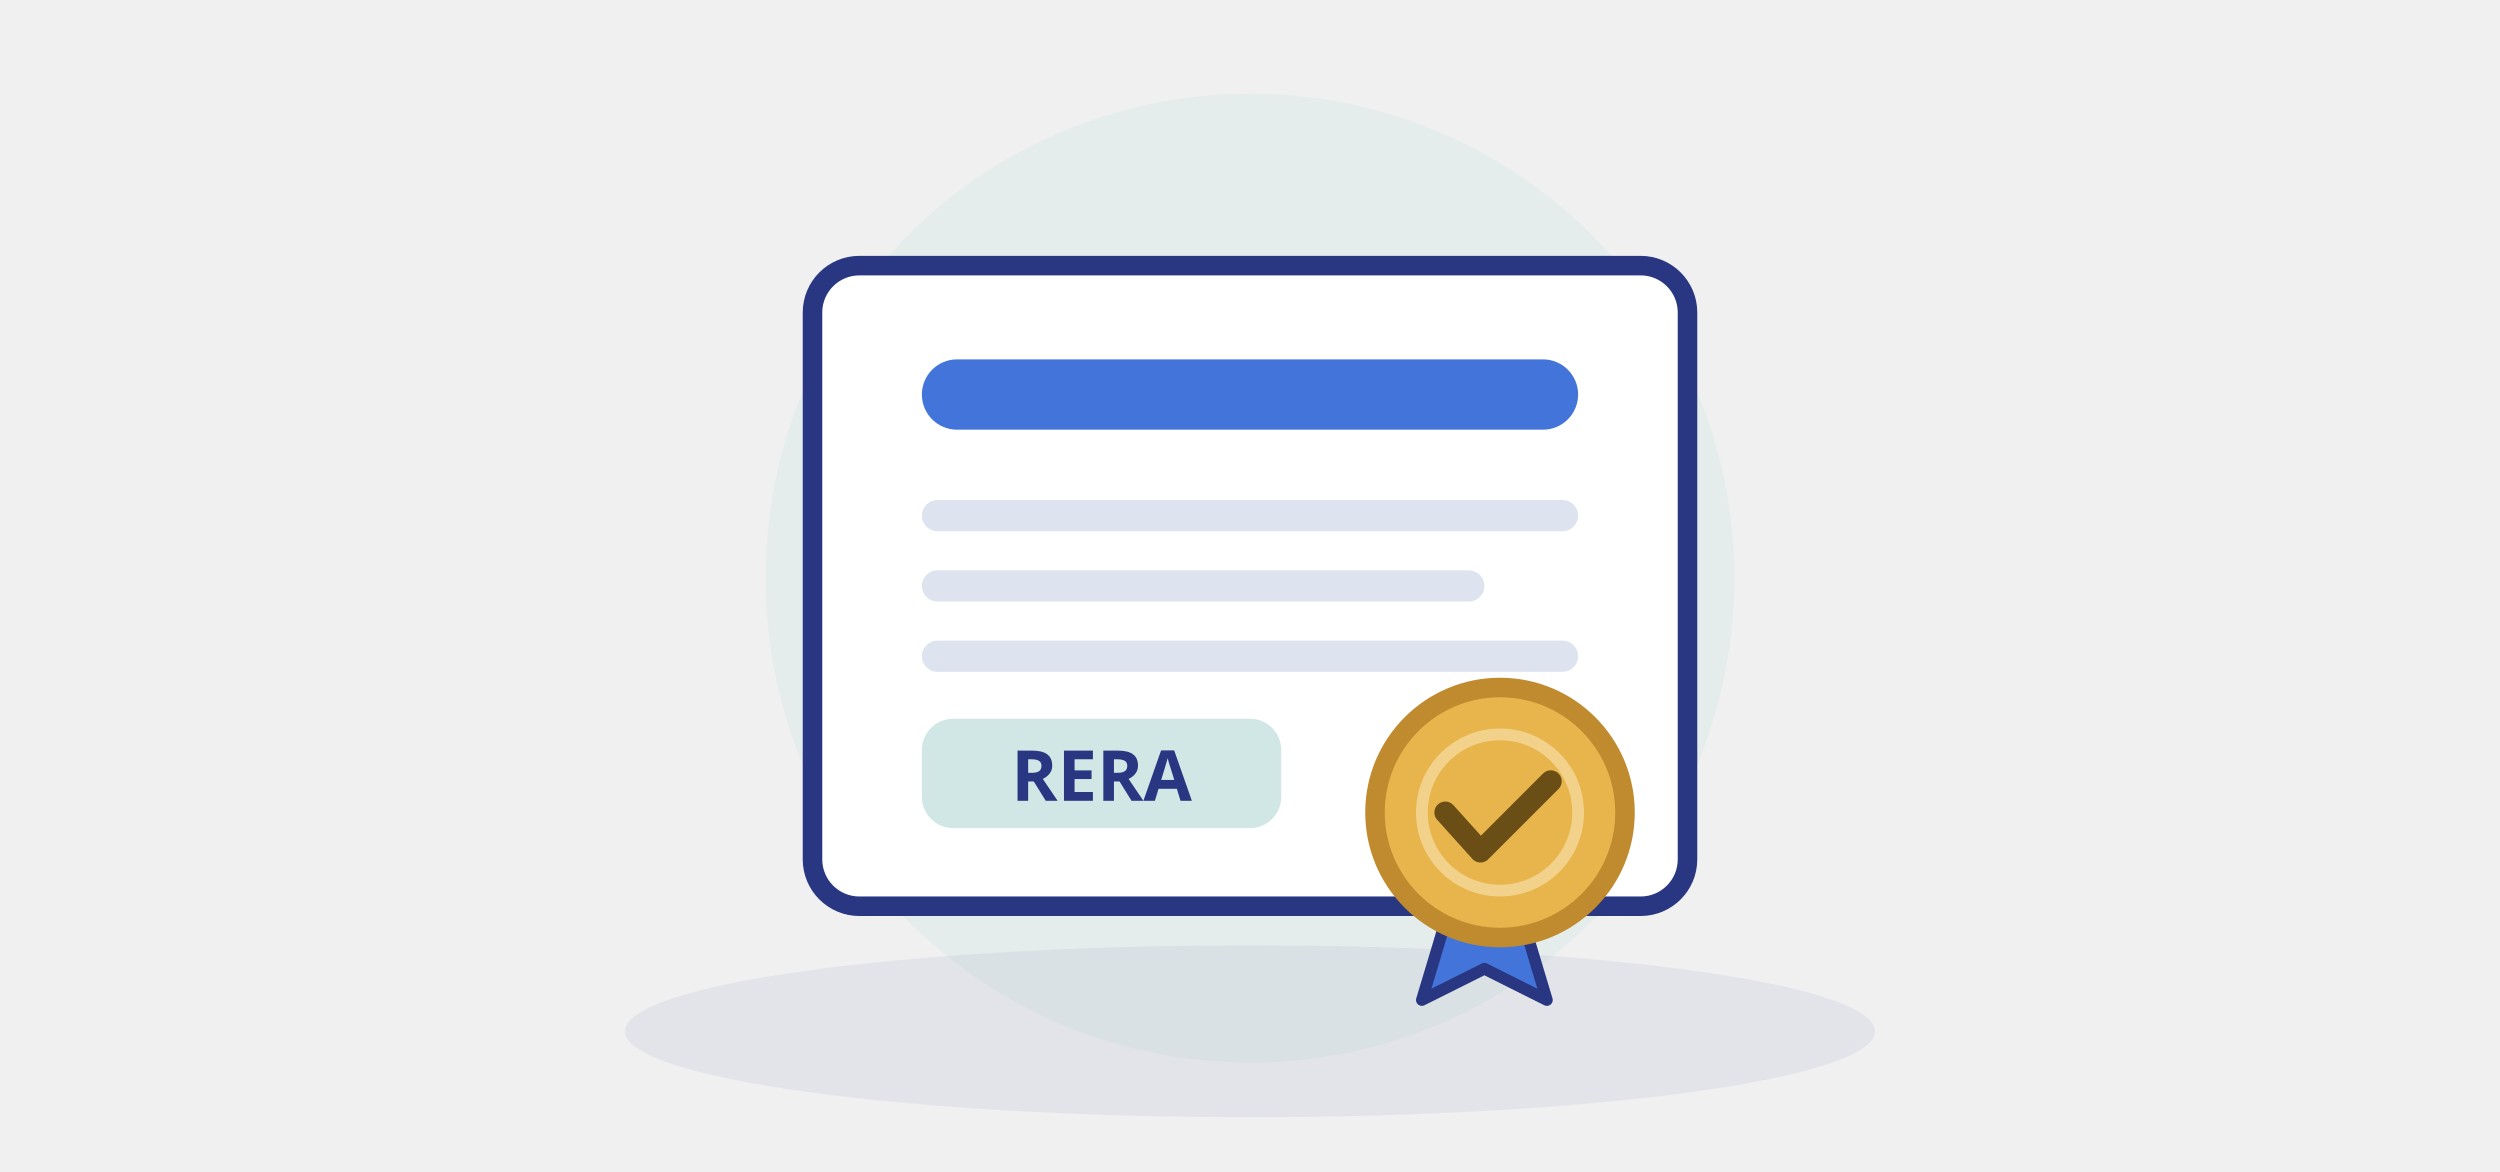
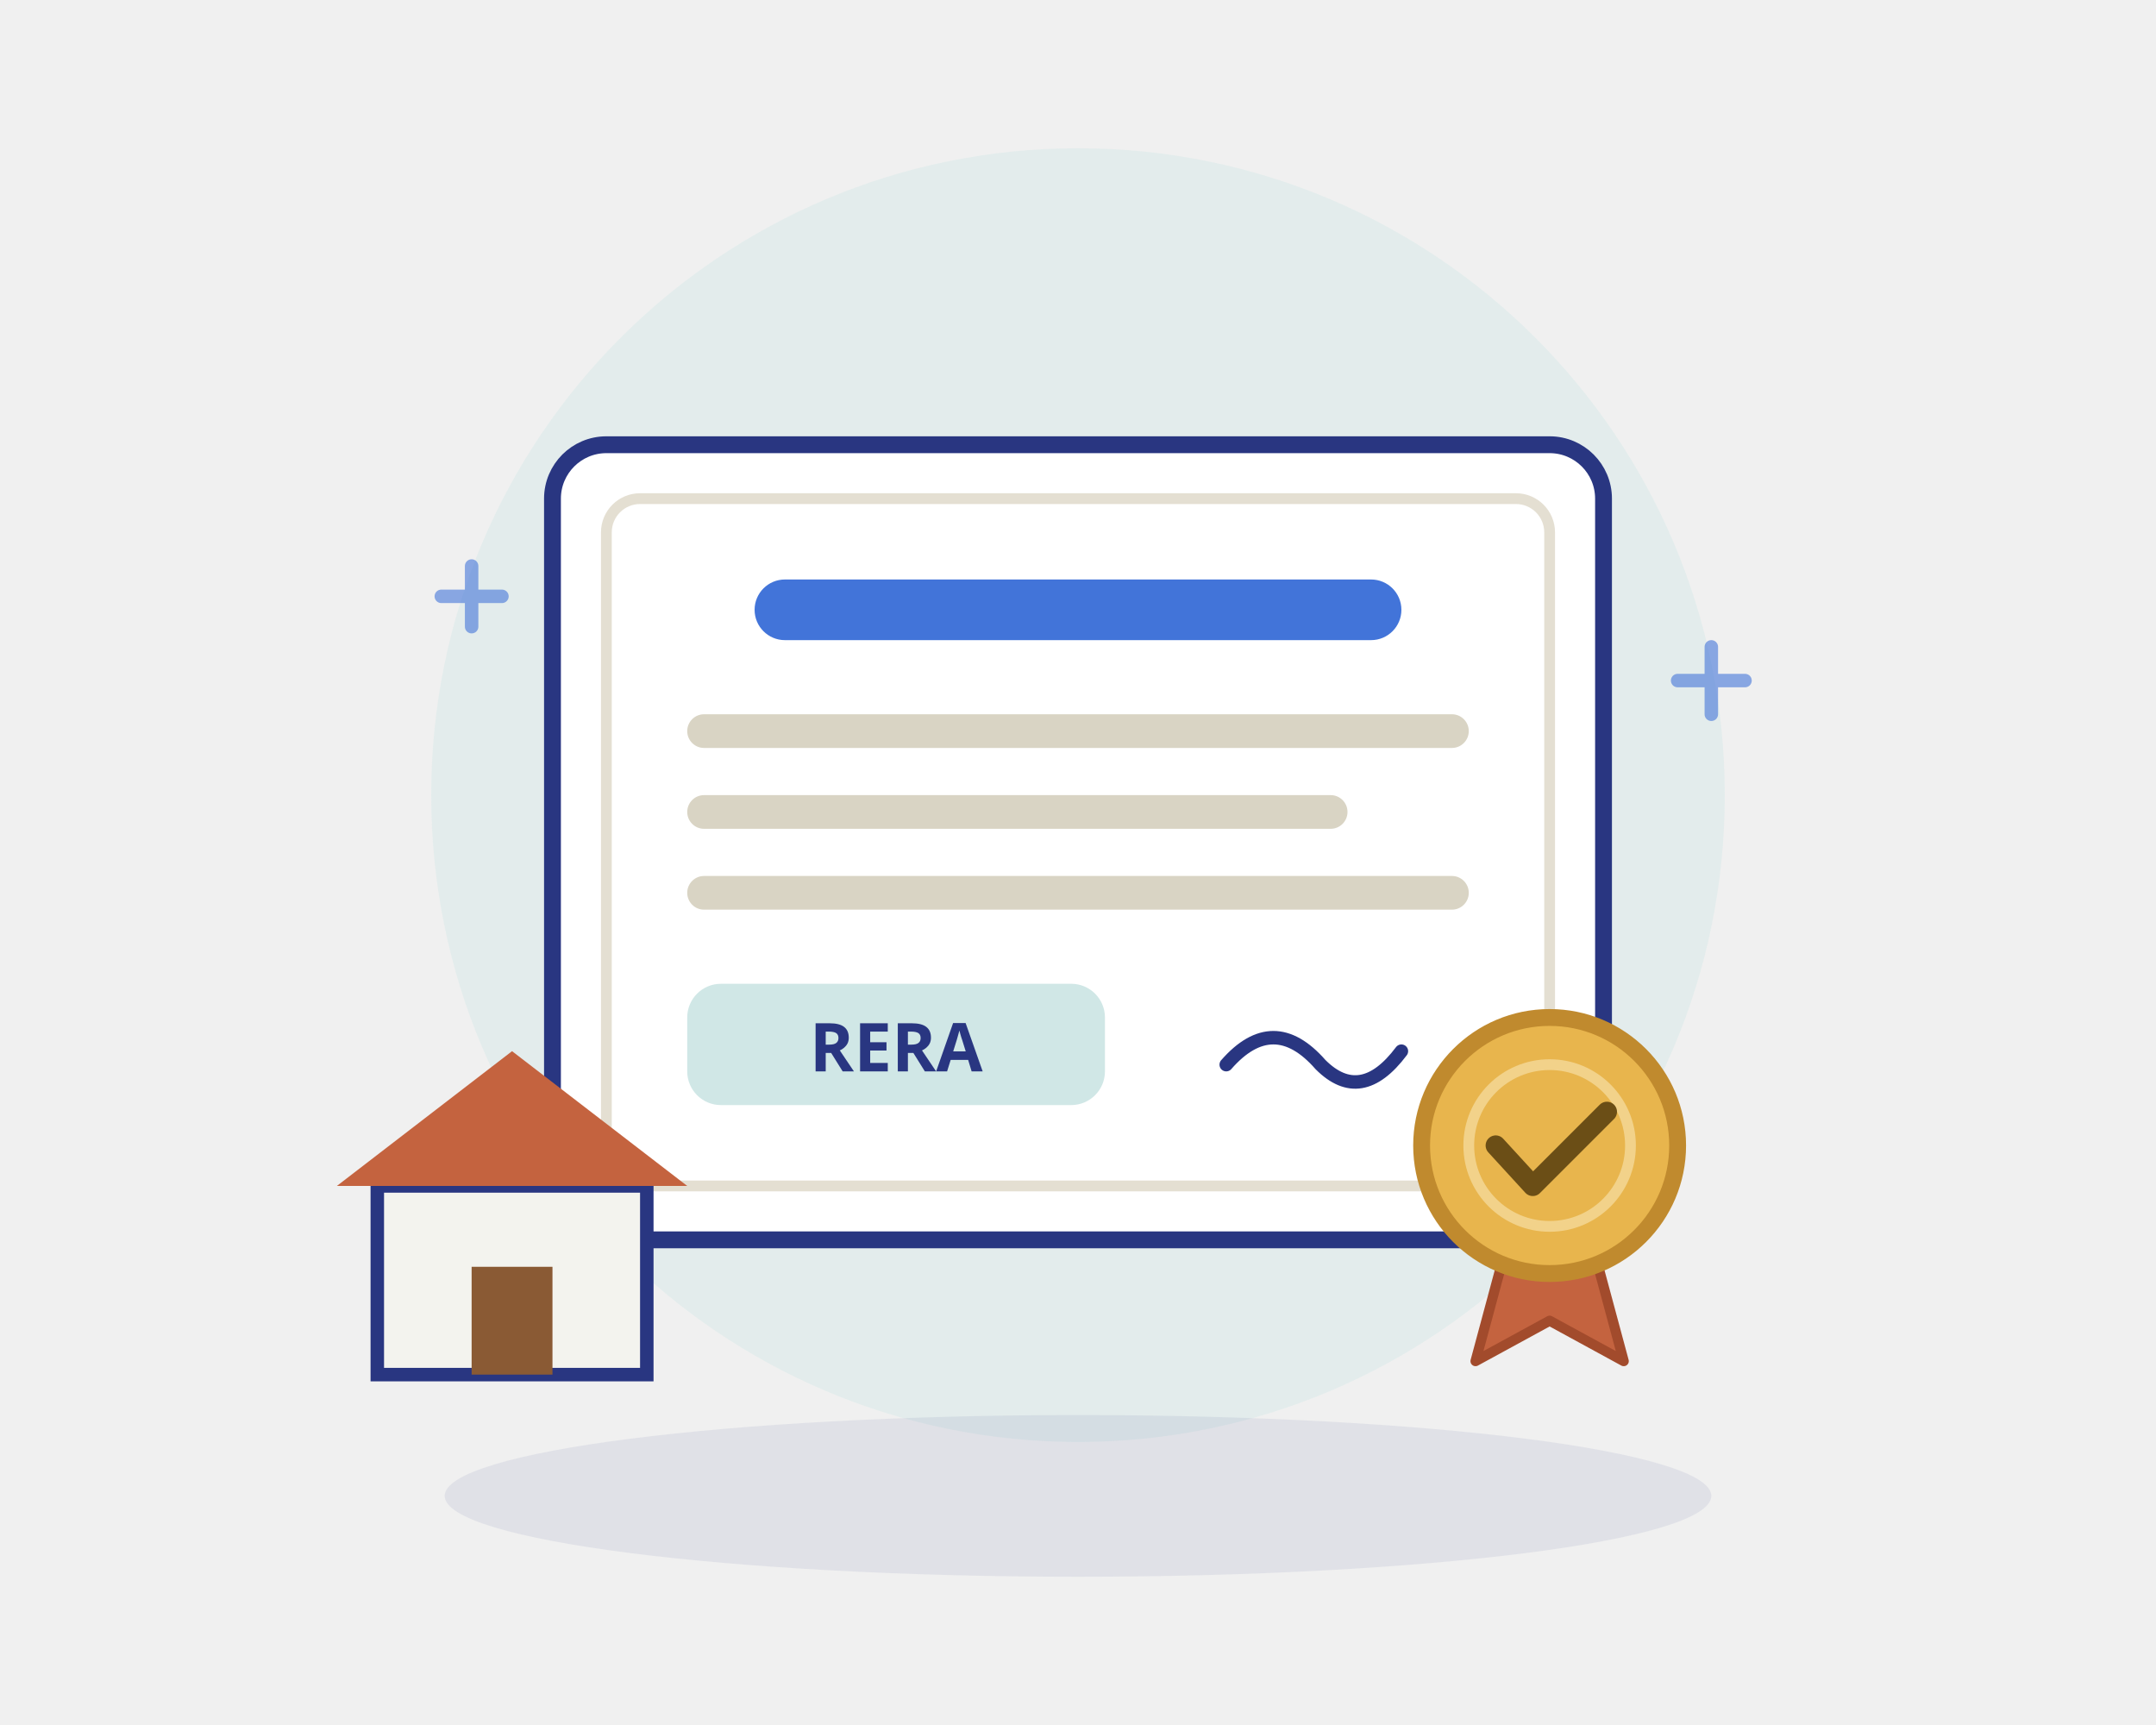
- <svg xmlns="http://www.w3.org/2000/svg" width="320" height="150" viewBox="0 0 320 150" fill="none" role="img">
-   <circle cx="160" cy="74" r="62" fill="#D0E7E6" opacity="0.35" />
-   <ellipse cx="160" cy="132" rx="80" ry="11" fill="#293681" opacity="0.07" />
-   <rect x="104" y="34" width="112" height="82" rx="6" fill="#FFFFFF" stroke="#293681" stroke-width="2.5" />
-   <rect x="118" y="46" width="84" height="9" rx="4.5" fill="#4274D9" />
-   <rect x="118" y="64" width="84" height="4" rx="2" fill="#DDE4F0" />
-   <rect x="118" y="73" width="72" height="4" rx="2" fill="#DDE4F0" />
-   <rect x="118" y="82" width="84" height="4" rx="2" fill="#DDE4F0" />
-   <rect x="118" y="92" width="46" height="14" rx="4" fill="#D0E7E6" />
-   <text x="141" y="102.5" font-family="system-ui, sans-serif" font-size="9" font-weight="700" fill="#293681" text-anchor="middle">RERA</text>
-   <path d="M188 108 l-6 20 l8 -4 l8 4 l-6 -20 Z" fill="#4274D9" stroke="#293681" stroke-width="1.5" stroke-linejoin="round" />
-   <circle cx="192" cy="104" r="16" fill="#E8B54D" stroke="#C08A2E" stroke-width="2.5" />
-   <circle cx="192" cy="104" r="10" fill="none" stroke="#F2D28A" stroke-width="1.5" />
-   <path d="M185 104 l4.5 5 l9 -9" fill="none" stroke="#6B4E16" stroke-width="2.8" stroke-linecap="round" stroke-linejoin="round" />
+ <svg xmlns="http://www.w3.org/2000/svg" width="320" height="256" fill="none" viewBox="0 0 320 256">
+   <circle cx="160" cy="118" r="96" fill="#d0e7e6" opacity=".4" />
+   <ellipse cx="160" cy="222" fill="#293681" opacity=".08" rx="94" ry="12" />
+   <rect width="156" height="118" x="82" y="66" fill="#fff" stroke="#293681" stroke-width="2.5" rx="8" />
+   <rect width="140" height="102" x="90" y="74" stroke="#e4dfd2" stroke-width="1.6" rx="5" />
+   <rect width="96" height="9" x="112" y="86" fill="#4274d9" rx="4.5" />
+   <rect width="116" height="5" x="102" y="106" fill="#d9d4c4" rx="2.5" />
+   <rect width="98" height="5" x="102" y="118" fill="#d9d4c4" rx="2.5" />
+   <rect width="116" height="5" x="102" y="130" fill="#d9d4c4" rx="2.5" />
+   <rect width="62" height="18" x="102" y="146" fill="#d0e7e6" rx="5" />
+   <text x="133" y="159" fill="#293681" font-family="system-ui, sans-serif" font-size="10" font-weight="700" text-anchor="middle">RERA</text>
+   <path stroke="#293681" stroke-linecap="round" stroke-width="2" d="M182 158q7-8 14 0 6 6 12-2" />
+   <path fill="#c4633f" stroke="#a24b2c" stroke-linejoin="round" stroke-width="1.5" d="m226 176-7 26 11-6 11 6-7-26Z" />
+   <circle cx="230" cy="170" r="19" fill="#e8b54d" stroke="#c08a2e" stroke-width="2.5" />
+   <circle cx="230" cy="170" r="12" stroke="#f2d28a" stroke-width="1.6" />
+   <path stroke="#6b4e16" stroke-linecap="round" stroke-linejoin="round" stroke-width="3" d="m222 170 5.5 6 11-11" />
+   <path fill="#f3f3ee" stroke="#293681" stroke-width="2" d="M56 176h40v28H56z" />
+   <path fill="#c4633f" d="m50 176 26-20 26 20Z" />
+   <path fill="#8a5a34" d="M70 188h12v16H70z" />
+   <path stroke="#4274d9" stroke-linecap="round" stroke-width="2" d="M70 84v9m-4.5-4.5h9M254 96v10m-5-5h10" opacity=".6" />
</svg>
